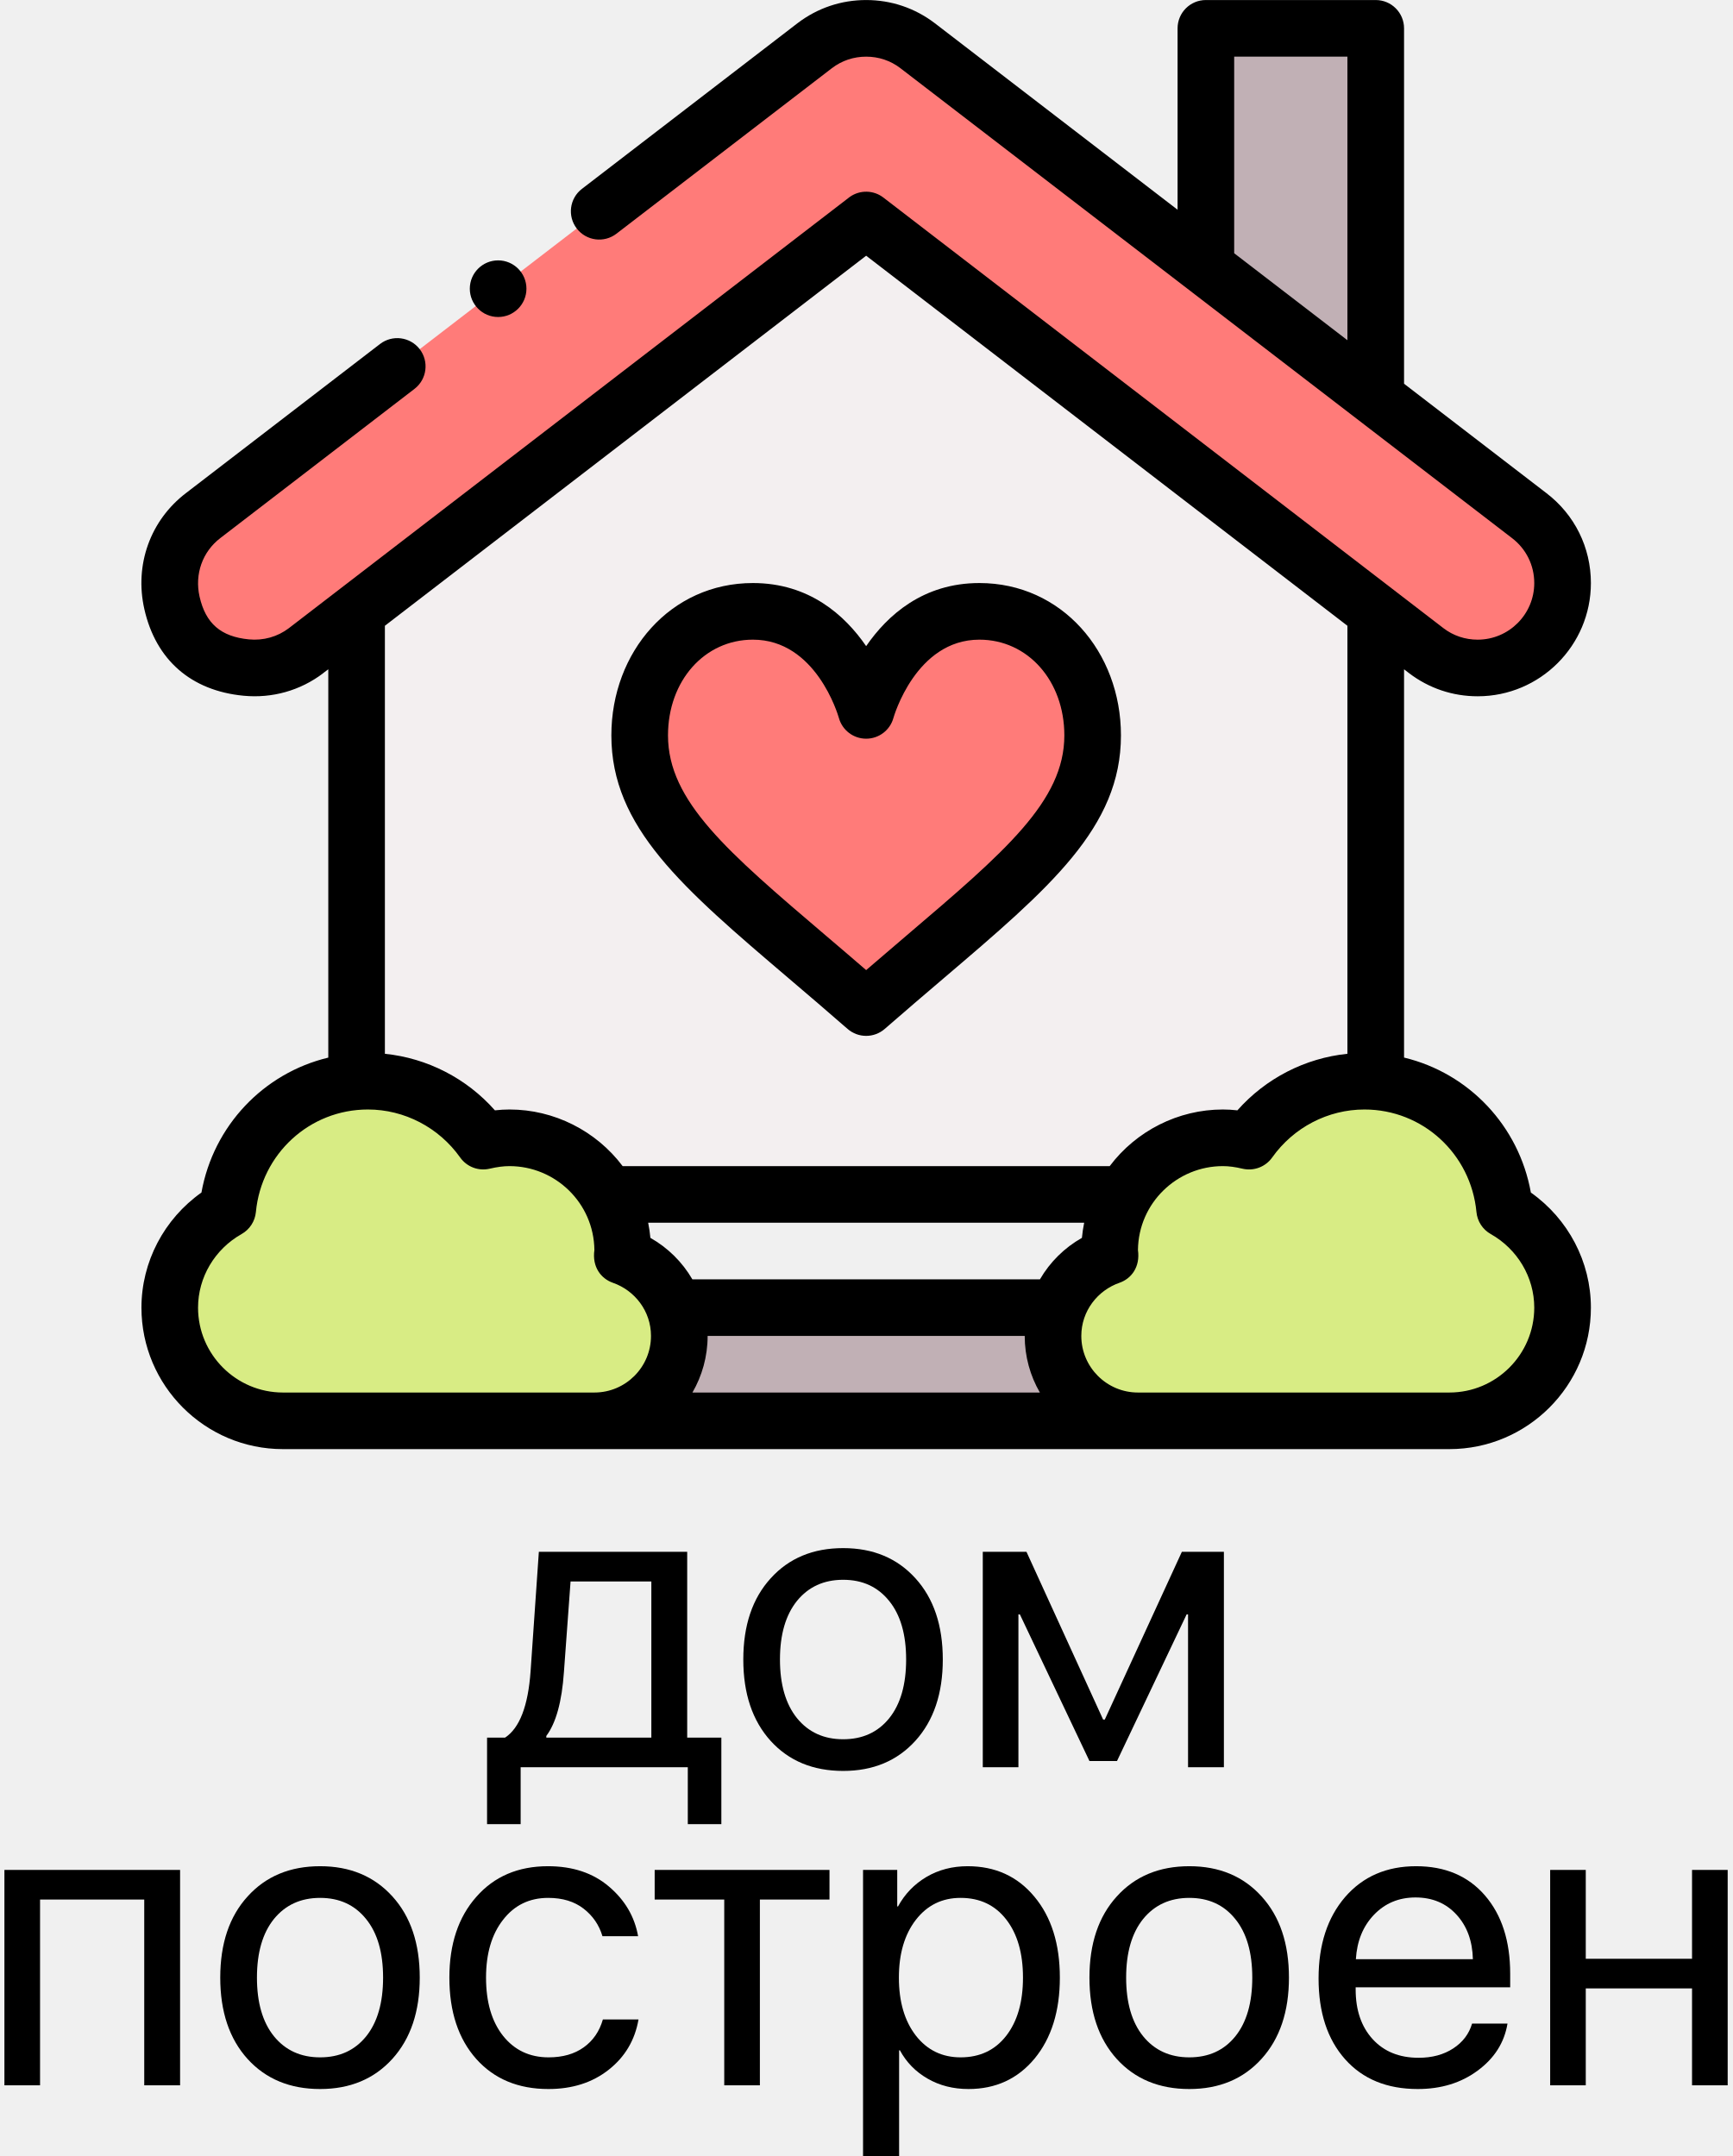
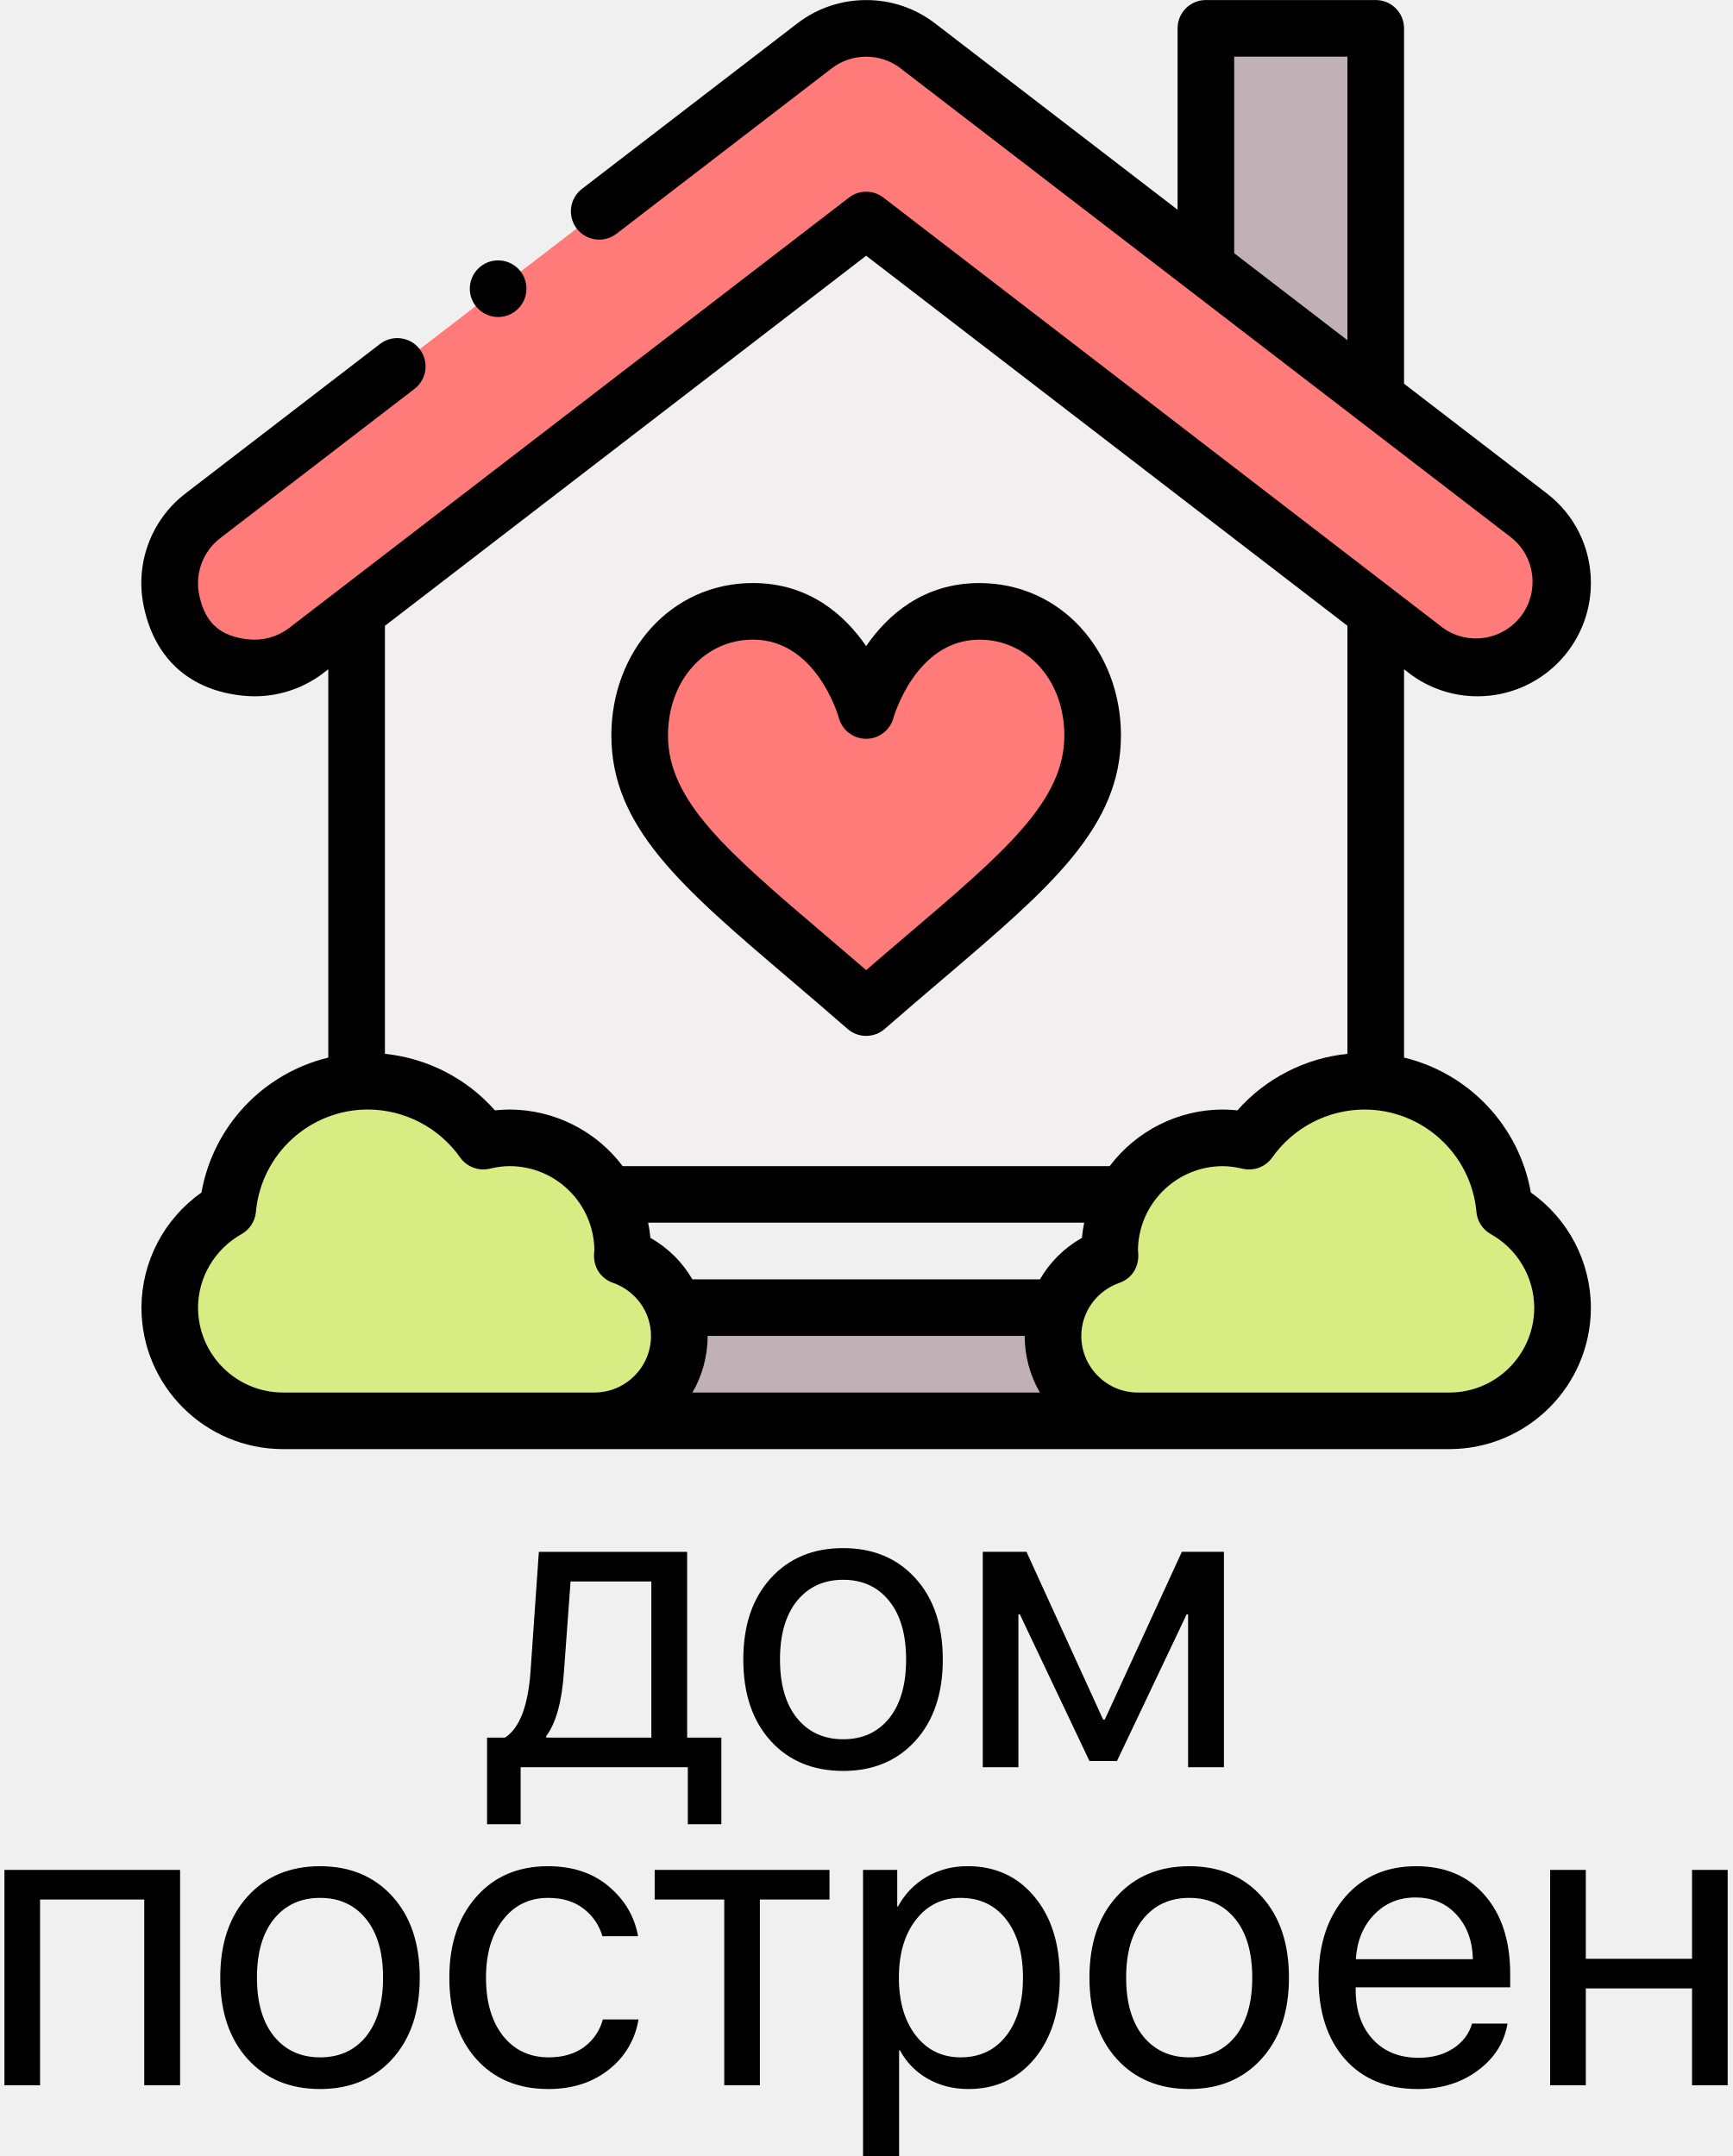
- <svg xmlns="http://www.w3.org/2000/svg" width="49" height="61" viewBox="0 0 49 61" fill="none">
-   <g clip-path="url(#clip0)">
-     <path d="M18.424 49.162V44.744H16.139L15.951 47.31C15.893 48.147 15.727 48.748 15.453 49.115V49.162H18.424ZM14.727 51.611H13.777V49.162H14.287C14.697 48.893 14.938 48.268 15.008 47.287L15.242 43.906H19.438V49.162H20.404V51.611H19.455V50H14.727V51.611Z" fill="black" />
-     <path d="M23.85 50.105C22.998 50.105 22.314 49.822 21.799 49.256C21.283 48.685 21.025 47.918 21.025 46.953C21.025 45.988 21.283 45.223 21.799 44.656C22.314 44.086 22.998 43.801 23.85 43.801C24.697 43.801 25.379 44.086 25.895 44.656C26.41 45.223 26.668 45.988 26.668 46.953C26.668 47.914 26.41 48.68 25.895 49.25C25.379 49.82 24.697 50.105 23.85 50.105ZM22.543 48.611C22.867 49.01 23.303 49.209 23.85 49.209C24.396 49.209 24.83 49.012 25.15 48.617C25.471 48.219 25.631 47.664 25.631 46.953C25.631 46.242 25.471 45.69 25.15 45.295C24.83 44.897 24.396 44.697 23.85 44.697C23.303 44.697 22.867 44.897 22.543 45.295C22.223 45.693 22.062 46.246 22.062 46.953C22.062 47.66 22.223 48.213 22.543 48.611Z" fill="black" />
-     <path d="M28.807 50H27.799V43.906H29.035L31.203 48.652H31.25L33.43 43.906H34.619V50H33.605V45.676H33.565L31.596 49.824H30.816L28.848 45.676H28.807V50Z" fill="black" />
-     <path d="M4.08 59V53.744H1.133V59H0.125V52.906H5.094V59H4.08Z" fill="black" />
-     <path d="M9.055 59.105C8.203 59.105 7.52 58.822 7.004 58.256C6.488 57.685 6.23 56.918 6.23 55.953C6.23 54.988 6.488 54.223 7.004 53.656C7.52 53.086 8.203 52.801 9.055 52.801C9.902 52.801 10.584 53.086 11.1 53.656C11.615 54.223 11.873 54.988 11.873 55.953C11.873 56.914 11.615 57.68 11.1 58.25C10.584 58.82 9.902 59.105 9.055 59.105ZM7.748 57.611C8.072 58.01 8.508 58.209 9.055 58.209C9.602 58.209 10.035 58.012 10.355 57.617C10.676 57.219 10.836 56.664 10.836 55.953C10.836 55.242 10.676 54.69 10.355 54.295C10.035 53.897 9.602 53.697 9.055 53.697C8.508 53.697 8.072 53.897 7.748 54.295C7.428 54.693 7.268 55.246 7.268 55.953C7.268 56.66 7.428 57.213 7.748 57.611Z" fill="black" />
-     <path d="M18.049 54.781H17.041C16.947 54.465 16.77 54.205 16.508 54.002C16.246 53.799 15.912 53.697 15.506 53.697C14.975 53.697 14.549 53.904 14.229 54.318C13.908 54.728 13.748 55.273 13.748 55.953C13.748 56.645 13.908 57.193 14.229 57.6C14.553 58.006 14.982 58.209 15.518 58.209C15.916 58.209 16.246 58.115 16.508 57.928C16.773 57.74 16.955 57.477 17.053 57.137H18.061C17.959 57.723 17.678 58.197 17.217 58.56C16.756 58.924 16.188 59.105 15.512 59.105C14.66 59.105 13.98 58.822 13.473 58.256C12.965 57.685 12.711 56.918 12.711 55.953C12.711 55.004 12.965 54.242 13.473 53.668C13.98 53.09 14.656 52.801 15.5 52.801C16.199 52.801 16.773 52.992 17.223 53.375C17.676 53.758 17.951 54.227 18.049 54.781Z" fill="black" />
-     <path d="M23.463 52.906V53.744H21.494V59H20.486V53.744H18.518V52.906H23.463Z" fill="black" />
-     <path d="M27.371 52.801C28.152 52.801 28.781 53.088 29.258 53.662C29.738 54.236 29.979 55 29.979 55.953C29.979 56.902 29.74 57.666 29.264 58.244C28.787 58.818 28.164 59.105 27.395 59.105C26.965 59.105 26.58 59.008 26.24 58.812C25.9 58.617 25.639 58.35 25.455 58.01H25.432V61.033H24.412V52.906H25.379V53.938H25.402C25.594 53.586 25.861 53.309 26.205 53.105C26.549 52.902 26.938 52.801 27.371 52.801ZM27.172 58.209C27.715 58.209 28.145 58.006 28.461 57.6C28.777 57.193 28.936 56.645 28.936 55.953C28.936 55.262 28.777 54.713 28.461 54.307C28.145 53.9 27.715 53.697 27.172 53.697C26.648 53.697 26.227 53.904 25.906 54.318C25.586 54.732 25.426 55.277 25.426 55.953C25.426 56.633 25.586 57.18 25.906 57.594C26.227 58.004 26.648 58.209 27.172 58.209Z" fill="black" />
-     <path d="M33.641 59.105C32.789 59.105 32.105 58.822 31.59 58.256C31.074 57.685 30.816 56.918 30.816 55.953C30.816 54.988 31.074 54.223 31.59 53.656C32.105 53.086 32.789 52.801 33.641 52.801C34.488 52.801 35.17 53.086 35.685 53.656C36.201 54.223 36.459 54.988 36.459 55.953C36.459 56.914 36.201 57.68 35.685 58.25C35.17 58.82 34.488 59.105 33.641 59.105ZM32.334 57.611C32.658 58.01 33.094 58.209 33.641 58.209C34.188 58.209 34.621 58.012 34.941 57.617C35.262 57.219 35.422 56.664 35.422 55.953C35.422 55.242 35.262 54.69 34.941 54.295C34.621 53.897 34.188 53.697 33.641 53.697C33.094 53.697 32.658 53.897 32.334 54.295C32.014 54.693 31.854 55.246 31.854 55.953C31.854 56.66 32.014 57.213 32.334 57.611Z" fill="black" />
-     <path d="M40.039 53.685C39.566 53.685 39.174 53.85 38.861 54.178C38.553 54.502 38.383 54.92 38.352 55.432H41.662C41.65 54.916 41.496 54.496 41.199 54.172C40.902 53.848 40.516 53.685 40.039 53.685ZM41.639 57.254H42.641C42.551 57.793 42.27 58.236 41.797 58.584C41.328 58.932 40.764 59.105 40.103 59.105C39.232 59.105 38.547 58.824 38.047 58.262C37.547 57.699 37.297 56.938 37.297 55.977C37.297 55.023 37.547 54.256 38.047 53.674C38.551 53.092 39.221 52.801 40.057 52.801C40.877 52.801 41.525 53.076 42.002 53.627C42.478 54.178 42.717 54.916 42.717 55.842V56.228H38.346V56.287C38.346 56.873 38.506 57.342 38.826 57.693C39.147 58.045 39.58 58.221 40.127 58.221C40.51 58.221 40.836 58.133 41.105 57.957C41.375 57.781 41.553 57.547 41.639 57.254Z" fill="black" />
-     <path d="M47.861 59V56.258H44.855V59H43.848V52.906H44.855V55.42H47.861V52.906H48.869V59H47.861Z" fill="black" />
-     <path d="M29.924 36.996H19.076L16.812 40.199H32.187L29.924 36.996Z" fill="#C1B0B5" />
-     <path d="M24.5 6.224C24.492 6.23 13.98 14.315 10.086 17.31V33.793H38.914V17.31L24.5 6.224Z" fill="#F3EFF0" />
-     <path d="M24.5 6.224C24.496 6.227 8.658 18.408 8.657 18.409C8.195 18.761 7.602 18.949 6.963 18.887C5.755 18.77 5.096 18.08 4.864 17.057C4.638 16.055 5.038 15.126 5.749 14.584L23.046 1.291C23.904 0.638 25.096 0.637 25.954 1.291C37.171 9.912 24.314 0.03 43.251 14.584C43.827 15.023 44.199 15.716 44.199 16.496C44.199 17.823 43.123 18.898 41.797 18.898C41.25 18.898 40.746 18.716 40.342 18.409C39.66 17.884 25.212 6.772 24.5 6.224Z" fill="#FF7B79" />
-     <path d="M38.914 30.603C40.847 30.756 42.376 32.291 42.56 34.217C43.533 34.766 44.199 35.798 44.199 36.996C44.199 38.765 42.765 40.199 40.996 40.199C39.203 40.199 35.975 40.199 32.187 40.199C30.86 40.199 29.785 39.124 29.785 37.797C29.785 36.752 30.458 35.866 31.401 35.537C31.307 33.66 32.811 32.191 34.59 32.191C34.846 32.191 35.092 32.229 35.33 32.286C36.178 31.089 37.557 30.49 38.914 30.603Z" fill="#D8EC84" />
-     <path d="M38.914 0.801V11.248L38.912 11.249L34.109 7.558V0.801H38.914Z" fill="#C1B0B5" />
-     <path d="M27.703 17.297C29.599 17.297 30.906 18.904 30.906 20.808C30.906 23.44 28.3 25.184 24.5 28.508C20.7 25.184 18.094 23.44 18.094 20.808C18.094 18.904 19.401 17.297 21.297 17.297C23.731 17.297 24.5 20.1 24.5 20.1C24.5 20.1 25.269 17.297 27.703 17.297Z" fill="#FF7B79" />
-     <path d="M19.215 37.797C19.215 39.124 18.14 40.199 16.813 40.199C13.025 40.199 9.797 40.199 8.004 40.199C6.235 40.199 4.801 38.765 4.801 36.996C4.801 35.798 5.466 34.766 6.44 34.217C6.624 32.291 8.153 30.756 10.086 30.603C11.444 30.489 12.822 31.091 13.67 32.286C13.908 32.229 14.154 32.191 14.41 32.191C16.18 32.191 17.613 33.626 17.613 35.394C17.613 35.443 17.601 35.489 17.599 35.537C18.543 35.866 19.215 36.754 19.215 37.797Z" fill="#D8EC84" />
-     <path d="M21.297 16.496C18.97 16.496 17.293 18.443 17.293 20.807C17.293 23.406 19.293 25.11 22.32 27.689C22.848 28.139 23.394 28.604 23.973 29.11C24.124 29.242 24.312 29.308 24.5 29.308C24.688 29.308 24.876 29.242 25.027 29.11C25.607 28.604 26.152 28.139 26.68 27.689C29.707 25.11 31.707 23.406 31.707 20.807C31.707 18.443 30.03 16.496 27.703 16.496C26.113 16.496 25.104 17.404 24.5 18.281C23.897 17.404 22.888 16.496 21.297 16.496ZM25.272 20.311C25.279 20.289 25.901 18.098 27.703 18.098C29.073 18.098 30.106 19.263 30.106 20.807C30.106 22.666 28.425 24.098 25.641 26.47C25.272 26.785 24.894 27.107 24.5 27.447C24.107 27.107 23.729 26.785 23.359 26.47C20.575 24.098 18.895 22.666 18.895 20.807C18.895 19.263 19.927 18.098 21.297 18.098C23.077 18.098 23.7 20.214 23.729 20.314C23.825 20.66 24.14 20.9 24.5 20.9C24.861 20.9 25.177 20.659 25.272 20.311Z" fill="black" />
-     <path d="M14.09 8.969C14.532 8.969 14.891 8.61 14.891 8.168C14.891 7.726 14.532 7.367 14.09 7.367C13.648 7.367 13.289 7.726 13.289 8.168C13.289 8.61 13.648 8.969 14.09 8.969Z" fill="black" />
-     <path d="M39.857 19.046C40.419 19.474 41.09 19.7 41.797 19.7C43.563 19.7 45 18.263 45 16.497C45 15.488 44.539 14.559 43.739 13.95L39.715 10.857V0.802C39.715 0.36 39.356 0.001 38.914 0.001H34.109C33.667 0.001 33.309 0.36 33.309 0.802V5.934L26.44 0.655C25.878 0.227 25.207 0.001 24.5 0.001C23.793 0.001 23.122 0.227 22.558 0.657L16.461 5.343C16.11 5.612 16.044 6.115 16.314 6.465C16.584 6.816 17.086 6.882 17.437 6.612L23.531 1.929C23.811 1.715 24.146 1.603 24.5 1.603C24.854 1.603 25.189 1.715 25.466 1.927L42.766 15.222C43.168 15.528 43.398 15.992 43.398 16.497C43.398 17.38 42.68 18.098 41.797 18.098C41.443 18.098 41.108 17.986 40.831 17.774C39.934 17.084 25.712 6.146 24.988 5.59C24.711 5.376 24.327 5.368 24.04 5.569C24.004 5.595 8.174 17.771 8.172 17.772C7.851 18.017 7.45 18.13 7.04 18.09C6.247 18.013 5.817 17.64 5.645 16.881C5.501 16.244 5.727 15.608 6.237 15.22L11.725 11.002C12.075 10.733 12.141 10.23 11.872 9.879C11.602 9.529 11.099 9.463 10.749 9.733L5.264 13.948C4.252 14.719 3.799 15.979 4.083 17.234C4.408 18.671 5.404 19.541 6.885 19.684C7.698 19.764 8.5 19.537 9.143 19.046L9.142 19.044C9.176 19.019 9.223 18.984 9.286 18.936V29.923C7.453 30.362 6.036 31.853 5.698 33.741C4.642 34.488 4.001 35.701 4.001 36.997C4.001 39.204 5.797 41 8.004 41H40.996C43.204 41 45 39.204 45 36.997C45 35.701 44.359 34.488 43.302 33.741C42.964 31.852 41.546 30.361 39.715 29.922V18.936L39.857 19.046ZM34.91 1.603H38.113V9.626L34.91 7.165V1.603ZM16.813 39.399H8.004C6.68 39.399 5.602 38.321 5.602 36.997C5.602 36.141 6.074 35.343 6.834 34.915C7.062 34.786 7.213 34.554 7.238 34.293C7.394 32.649 8.755 31.391 10.407 31.391C11.438 31.391 12.414 31.899 13.017 32.75C13.206 33.016 13.537 33.141 13.855 33.065C14.061 33.017 14.242 32.993 14.411 32.993C15.704 32.993 16.797 34.031 16.813 35.367C16.744 35.848 17.002 36.177 17.336 36.294C17.956 36.51 18.414 37.096 18.414 37.797C18.414 38.681 17.696 39.399 16.813 39.399ZM30.603 35.023C30.108 35.303 29.7 35.707 29.416 36.196H19.584C19.3 35.707 18.892 35.303 18.397 35.023C18.384 34.879 18.362 34.736 18.334 34.594H30.667C30.638 34.736 30.617 34.879 30.603 35.023ZM19.586 39.399C19.859 38.928 20.016 38.38 20.016 37.797H28.985C28.985 38.38 29.141 38.928 29.414 39.399H19.586ZM41.763 34.293C41.788 34.554 41.938 34.786 42.167 34.915C42.926 35.343 43.398 36.141 43.398 36.997C43.398 38.321 42.321 39.399 40.996 39.399H32.188C31.305 39.399 30.586 38.681 30.586 37.797C30.586 37.095 31.046 36.509 31.665 36.294C32.002 36.177 32.256 35.846 32.188 35.367C32.203 34.035 33.294 32.993 34.59 32.993C34.758 32.993 34.94 33.017 35.145 33.066C35.463 33.141 35.795 33.016 35.984 32.75C36.587 31.899 37.563 31.391 38.594 31.391C40.245 31.391 41.606 32.647 41.763 34.293ZM38.113 29.815C36.917 29.937 35.803 30.509 35.001 31.415C34.861 31.399 34.725 31.391 34.59 31.391C33.327 31.391 32.14 31.995 31.389 32.993H17.612C16.861 31.995 15.674 31.391 14.411 31.391C14.276 31.391 14.139 31.399 13.999 31.415C13.198 30.509 12.084 29.937 10.887 29.815V17.705C12.05 16.811 23.163 8.263 24.5 7.235L38.113 17.705V29.815Z" fill="black" />
+ <svg xmlns="http://www.w3.org/2000/svg" width="49" height="61" fill="none">
+   <g clip-path="url(#a)">
+     <path d="M18.424 49.162v-4.418h-2.285l-.188 2.566c-.058.837-.224 1.438-.498 1.805v.047h2.97Zm-3.697 2.45h-.95v-2.45h.51c.41-.27.65-.894.72-1.875l.235-3.38h4.195v5.255h.967v2.45h-.949V50h-4.728v1.611ZM23.85 50.105c-.852 0-1.536-.283-2.051-.85-.516-.57-.774-1.337-.774-2.302 0-.965.258-1.73.774-2.297.515-.57 1.199-.855 2.05-.855.848 0 1.53.285 2.046.855.515.567.773 1.332.773 2.297 0 .961-.258 1.727-.773 2.297-.516.57-1.198.855-2.045.855Zm-1.307-1.494c.324.399.76.598 1.307.598.546 0 .98-.197 1.3-.592.32-.398.48-.953.48-1.664 0-.71-.16-1.264-.48-1.658-.32-.398-.753-.598-1.3-.598s-.983.2-1.307.598c-.32.398-.48.951-.48 1.658s.16 1.26.48 1.658ZM28.807 50h-1.008v-6.094h1.236l2.168 4.746h.047l2.18-4.746h1.19V50h-1.014v-4.324h-.041l-1.97 4.148h-.779l-1.968-4.148h-.041V50ZM4.08 59v-5.256H1.133V59H.125v-6.094h4.969V59H4.08ZM9.055 59.105c-.852 0-1.535-.283-2.051-.85-.516-.57-.774-1.337-.774-2.302 0-.965.258-1.73.774-2.297.516-.57 1.2-.855 2.05-.855.848 0 1.53.285 2.046.855.515.567.773 1.332.773 2.297 0 .961-.258 1.727-.773 2.297-.516.57-1.198.855-2.045.855Zm-1.307-1.494c.324.399.76.598 1.307.598.547 0 .98-.197 1.3-.592.32-.398.48-.953.48-1.664 0-.71-.16-1.264-.48-1.658-.32-.398-.753-.598-1.3-.598s-.983.2-1.307.598c-.32.398-.48.951-.48 1.658s.16 1.26.48 1.658ZM18.049 54.781H17.04a1.504 1.504 0 0 0-.533-.779c-.262-.203-.596-.305-1.002-.305-.531 0-.957.207-1.277.621-.32.41-.481.955-.481 1.635 0 .691.16 1.24.48 1.647.325.406.754.609 1.29.609.398 0 .728-.094.99-.281a1.41 1.41 0 0 0 .545-.791h1.008a2.239 2.239 0 0 1-.844 1.423c-.461.364-1.03.545-1.705.545-.852 0-1.532-.283-2.04-.85-.507-.57-.761-1.337-.761-2.302 0-.95.254-1.71.762-2.285.507-.578 1.183-.867 2.027-.867.7 0 1.273.191 1.723.574.453.383.728.852.826 1.406ZM23.463 52.906v.838h-1.969V59h-1.008v-5.256h-1.968v-.838h4.945ZM27.371 52.8c.781 0 1.41.288 1.887.862.48.574.72 1.338.72 2.291 0 .95-.238 1.713-.714 2.291-.477.574-1.1.861-1.87.861-.43 0-.814-.097-1.154-.292a2.016 2.016 0 0 1-.785-.803h-.023v3.023h-1.02v-8.127h.967v1.032h.023c.192-.352.46-.63.803-.833a2.247 2.247 0 0 1 1.166-.304Zm-.2 5.409c.544 0 .974-.203 1.29-.61.316-.406.475-.954.475-1.646 0-.691-.159-1.24-.475-1.646-.316-.407-.746-.61-1.29-.61-.523 0-.944.207-1.265.621-.32.414-.48.96-.48 1.635 0 .68.16 1.227.48 1.64.32.41.742.616 1.266.616ZM33.64 59.105c-.85 0-1.535-.283-2.05-.85-.516-.57-.774-1.337-.774-2.302 0-.965.258-1.73.774-2.297.515-.57 1.2-.855 2.05-.855.848 0 1.53.285 2.045.855.516.567.774 1.332.774 2.297 0 .961-.258 1.727-.774 2.297-.515.57-1.197.855-2.044.855Zm-1.306-1.494c.324.399.76.598 1.307.598.547 0 .98-.197 1.3-.592.32-.398.48-.953.48-1.664 0-.71-.16-1.264-.48-1.658-.32-.398-.754-.598-1.3-.598-.547 0-.983.2-1.307.598-.32.398-.48.951-.48 1.658s.16 1.26.48 1.658ZM40.04 53.685c-.474 0-.866.165-1.179.493-.308.324-.478.742-.51 1.254h3.311c-.012-.516-.166-.936-.463-1.26-.297-.324-.683-.486-1.16-.486Zm1.599 3.569h1.002c-.09.539-.371.982-.844 1.33-.469.348-1.033.521-1.694.521-.87 0-1.556-.28-2.056-.843s-.75-1.325-.75-2.285c0-.954.25-1.721.75-2.303.504-.582 1.174-.873 2.01-.873.82 0 1.468.275 1.945.826.476.55.715 1.289.715 2.215v.386h-4.371v.06c0 .585.16 1.054.48 1.405.32.352.754.528 1.301.528.383 0 .709-.088.978-.264.27-.176.448-.41.534-.703ZM47.861 59v-2.742h-3.005V59h-1.008v-6.094h1.008v2.514h3.005v-2.514h1.008V59h-1.008Z" fill="#000" />
+     <path d="M29.924 36.996H19.075l-2.264 3.203h15.375l-2.263-3.203Z" fill="#C1B0B5" />
+     <path d="M24.5 6.224 10.086 17.31v16.483h28.828V17.31L24.5 6.224Z" fill="#F3EFF0" />
+     <path d="M24.5 6.224 8.657 18.408a2.393 2.393 0 0 1-1.694.479c-1.208-.117-1.867-.807-2.099-1.83a2.408 2.408 0 0 1 .885-2.473L23.046 1.291a2.401 2.401 0 0 1 2.908 0l17.297 13.293a2.402 2.402 0 1 1-2.908 3.825L24.5 6.223Z" fill="#FF7B79" />
+     <path d="M38.914 30.603c1.933.153 3.462 1.688 3.646 3.614a3.19 3.19 0 0 1 1.639 2.779 3.203 3.203 0 0 1-3.203 3.203h-8.809a2.396 2.396 0 0 1-.786-4.662c-.094-1.877 1.41-3.346 3.189-3.346.256 0 .502.038.74.095a3.99 3.99 0 0 1 3.584-1.683Z" fill="#D8EC84" />
+     <path d="M38.914.801v10.447l-.002.002-4.803-3.692V.8h4.805Z" fill="#C1B0B5" />
+     <path d="M27.703 17.297c1.896 0 3.203 1.607 3.203 3.51 0 2.633-2.606 4.377-6.406 7.7-3.8-3.323-6.406-5.067-6.406-7.7 0-1.903 1.307-3.51 3.203-3.51 2.434 0 3.203 2.803 3.203 2.803s.769-2.803 3.203-2.803Z" fill="#FF7B79" />
+     <path d="M19.215 37.797a2.402 2.402 0 0 1-2.402 2.402H8.004a3.203 3.203 0 0 1-3.203-3.203 3.19 3.19 0 0 1 1.64-2.78c.183-1.925 1.712-3.46 3.645-3.613a3.99 3.99 0 0 1 3.584 1.683c.238-.057.484-.095.74-.095a3.203 3.203 0 0 1 3.203 3.203c0 .05-.012.095-.014.143a2.396 2.396 0 0 1 1.616 2.26Z" fill="#D8EC84" />
+     <path d="M21.297 16.496c-2.327 0-4.004 1.947-4.004 4.311 0 2.599 2 4.303 5.027 6.882.528.45 1.074.915 1.653 1.421a.799.799 0 0 0 1.054 0c.58-.506 1.125-.971 1.653-1.42 3.027-2.58 5.027-4.284 5.027-6.883 0-2.364-1.677-4.31-4.004-4.31-1.59 0-2.6.907-3.203 1.784-.603-.877-1.612-1.785-3.203-1.785Zm3.975 3.816c.007-.023.629-2.214 2.431-2.214 1.37 0 2.403 1.165 2.403 2.71 0 1.858-1.68 3.29-4.465 5.662-.37.315-.747.637-1.14.977-.394-.34-.773-.662-1.142-.977-2.784-2.372-4.464-3.804-4.464-5.663 0-1.544 1.032-2.71 2.402-2.71 1.78 0 2.403 2.117 2.431 2.217a.8.8 0 0 0 1.544-.003ZM14.09 8.969a.8.8 0 1 0 0-1.602.8.8 0 0 0 0 1.602Z" fill="#000" />
+     <path d="M39.857 19.046a3.174 3.174 0 0 0 1.94.654A3.207 3.207 0 0 0 45 16.497c0-1.009-.46-1.938-1.26-2.547l-4.025-3.093V.802a.8.8 0 0 0-.8-.801h-4.806a.8.8 0 0 0-.8.8v5.133l-6.87-5.28A3.174 3.174 0 0 0 24.5.002c-.707 0-1.378.226-1.942.656l-6.097 4.686a.8.8 0 1 0 .976 1.27l6.094-4.684c.28-.214.616-.326.97-.326.353 0 .688.112.965.324l17.3 13.295a1.603 1.603 0 0 1-1.935 2.553L24.988 5.59a.8.8 0 0 0-.948-.02c-.036.025-15.866 12.201-15.868 12.202a1.602 1.602 0 0 1-1.132.318c-.793-.077-1.223-.45-1.395-1.21a1.613 1.613 0 0 1 .592-1.66l5.488-4.218a.8.8 0 0 0-.976-1.27l-5.485 4.216a3.197 3.197 0 0 0-1.18 3.286c.324 1.436 1.32 2.307 2.801 2.45a3.197 3.197 0 0 0 2.258-.638v-.002l.143-.108v10.987a4.788 4.788 0 0 0-3.588 3.818 4 4 0 0 0-1.697 3.256A4.008 4.008 0 0 0 8.004 41h32.992A4.008 4.008 0 0 0 45 36.997a4 4 0 0 0-1.698-3.256 4.787 4.787 0 0 0-3.587-3.819V18.936l.142.11ZM34.91 1.603h3.203v8.023L34.91 7.165V1.603ZM16.813 39.399H8.004a2.405 2.405 0 0 1-2.402-2.402c0-.856.472-1.654 1.232-2.082a.801.801 0 0 0 .404-.622 3.186 3.186 0 0 1 3.169-2.902 3.21 3.21 0 0 1 2.61 1.359.8.8 0 0 0 .838.315c.206-.048.387-.072.556-.072a2.404 2.404 0 0 1 2.402 2.374c-.069.481.189.81.523.927.62.216 1.078.802 1.078 1.503 0 .884-.718 1.602-1.601 1.602Zm13.79-4.376c-.495.28-.903.684-1.187 1.173h-9.832a3.18 3.18 0 0 0-1.187-1.173 4.055 4.055 0 0 0-.063-.43h12.333c-.029.143-.05.286-.064.43ZM19.586 39.4c.273-.471.43-1.019.43-1.602h8.969c0 .583.156 1.13.43 1.602h-9.829Zm22.177-5.106a.8.8 0 0 0 .404.622 2.402 2.402 0 0 1 1.231 2.082 2.405 2.405 0 0 1-2.402 2.402h-8.808a1.603 1.603 0 0 1-1.602-1.602c0-.702.46-1.288 1.079-1.503.337-.117.59-.448.523-.927a2.404 2.404 0 0 1 2.402-2.374c.168 0 .35.024.555.072.318.076.65-.049.839-.315a3.21 3.21 0 0 1 2.61-1.359 3.185 3.185 0 0 1 3.169 2.902Zm-3.65-4.478a4.816 4.816 0 0 0-3.112 1.6 3.585 3.585 0 0 0-.411-.024c-1.263 0-2.45.604-3.202 1.602H17.613a4.02 4.02 0 0 0-3.201-1.602c-.135 0-.272.008-.412.024a4.815 4.815 0 0 0-3.112-1.6v-12.11L24.5 7.235l13.613 10.47v12.11Z" fill="#000" />
  </g>
  <defs>
-     <clipPath id="clip0">
-       <rect width="49" height="61" fill="white" />
+     <clipPath id="a">
+       <path fill="#fff" d="M0 0h49v61H0z" />
    </clipPath>
  </defs>
</svg>
